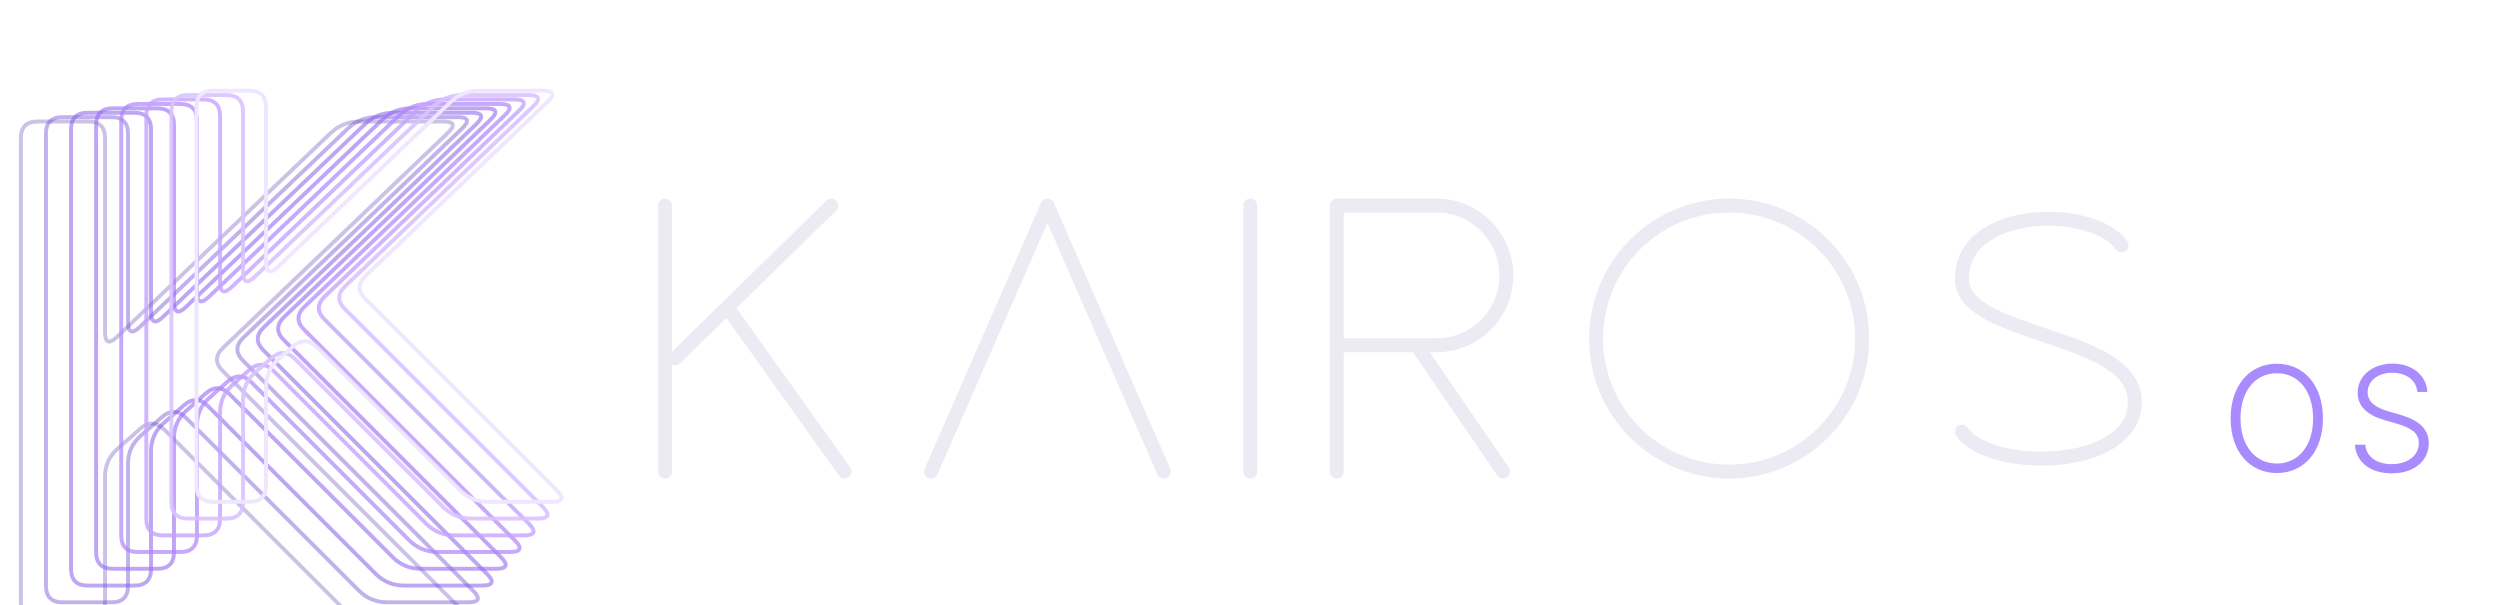
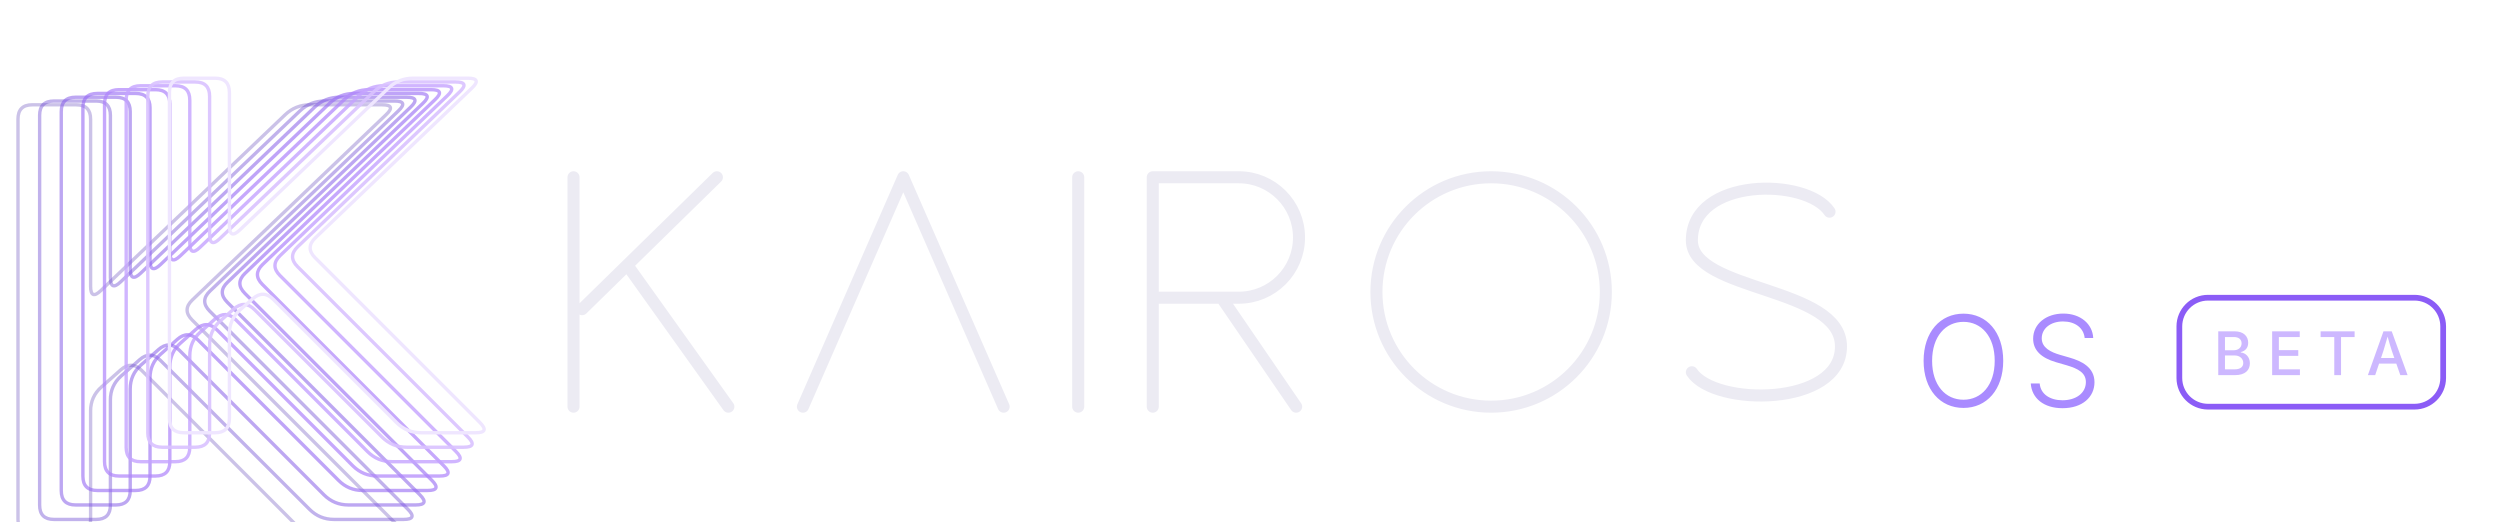
- <svg xmlns="http://www.w3.org/2000/svg" viewBox="0 0 1654 400">
+ <svg xmlns="http://www.w3.org/2000/svg" viewBox="0 0 1918 400">
  <g transform="translate(-20 -60)">
    <g fill="none" stroke-linejoin="round" stroke-linecap="round">
      <path class="e" style="--i:7" d="M33.8 151.4 Q33.8 140.4 44.8 140.4L78.5 140.4 Q89.5 140.4 89.5 151.4L89.5 279.5 Q89.5 290.5 97.4 282.9L238.8 148.0 Q246.8 140.4 257.8 140.4L313.2 140.4 Q324.2 140.4 316.2 148.0L167.6 290.1 Q159.6 297.7 167.4 305.5L323.7 461.8 Q331.5 469.6 320.5 469.6L265.0 469.6 Q254.0 469.6 246.2 461.8L128.7 344.2 Q120.9 336.5 112.7 343.7L97.7 357.0 Q89.5 364.3 89.5 375.3L89.5 458.6 Q89.5 469.6 78.5 469.6L44.8 469.6 Q33.8 469.6 33.8 458.6Z" stroke="#5233b3" stroke-opacity="0.30" stroke-width="2.6" />
      <path class="e" style="--i:6" d="M50.4 148.5 Q50.4 137.5 61.4 137.5L93.7 137.5 Q104.7 137.5 104.7 148.5L104.7 272.8 Q104.7 283.8 112.6 276.2L250.1 145.1 Q258.1 137.5 269.1 137.5L322.6 137.5 Q333.6 137.5 325.6 145.1L181.1 283.3 Q173.1 290.9 180.9 298.7L332.9 450.7 Q340.7 458.5 329.7 458.5L276.2 458.5 Q265.2 458.5 257.4 450.7L143.1 336.5 Q135.4 328.7 127.1 336.0L112.9 348.5 Q104.7 355.8 104.7 366.8L104.7 447.5 Q104.7 458.5 93.7 458.5L61.4 458.5 Q50.4 458.5 50.4 447.5Z" stroke="#6640cf" stroke-opacity="0.40" stroke-width="2.6" />
      <path class="e" style="--i:5" d="M67.0 145.6 Q67.0 134.6 78.0 134.6L108.9 134.6 Q119.9 134.6 119.9 145.6L119.9 266.2 Q119.9 277.2 127.9 269.6L261.4 142.2 Q269.4 134.6 280.4 134.6L332.0 134.6 Q343.0 134.6 335.0 142.2L194.6 276.5 Q186.6 284.1 194.4 291.9L342.1 439.6 Q349.9 447.4 338.9 447.4L287.3 447.4 Q276.3 447.4 268.5 439.6L157.6 328.7 Q149.8 320.9 141.6 328.2L128.1 340.1 Q119.9 347.4 119.9 358.4L119.9 436.4 Q119.9 447.4 108.9 447.4L78.0 447.4 Q67.0 447.4 67.0 436.4Z" stroke="#7d50e6" stroke-opacity="0.50" stroke-width="2.6" />
      <path class="e" style="--i:4" d="M83.6 142.7 Q83.6 131.7 94.6 131.7L124.1 131.7 Q135.1 131.7 135.1 142.7L135.1 259.6 Q135.1 270.6 143.1 263.0L272.8 139.3 Q280.7 131.7 291.7 131.7L341.4 131.7 Q352.4 131.7 344.4 139.3L208.0 269.7 Q200.1 277.3 207.9 285.1L351.3 428.5 Q359.1 436.3 348.1 436.3L298.4 436.3 Q287.4 436.3 279.7 428.5L172.0 320.9 Q164.2 313.1 156.0 320.4L143.4 331.6 Q135.1 338.9 135.1 349.9L135.1 425.3 Q135.1 436.3 124.1 436.3L94.6 436.3 Q83.6 436.3 83.6 425.3Z" stroke="#9568f3" stroke-opacity="0.60" stroke-width="2.6" />
      <path class="e" style="--i:3" d="M100.2 139.8 Q100.2 128.8 111.2 128.8L139.3 128.8 Q150.3 128.8 150.3 139.8L150.3 252.9 Q150.3 263.9 158.3 256.3L284.1 136.4 Q292.0 128.8 303.0 128.8L350.8 128.8 Q361.8 128.8 353.8 136.4L221.5 262.9 Q213.6 270.5 221.3 278.2L360.6 417.5 Q368.3 425.2 357.3 425.2L309.6 425.2 Q298.6 425.2 290.8 417.5L186.5 313.1 Q178.7 305.3 170.4 312.6L158.6 323.1 Q150.3 330.4 150.3 341.4L150.3 414.2 Q150.3 425.2 139.3 425.2L111.2 425.2 Q100.2 425.2 100.2 414.2Z" stroke="#ae84fb" stroke-opacity="0.70" stroke-width="2.6" />
      <path class="e" style="--i:2" d="M116.8 136.8 Q116.8 125.8 127.8 125.8L154.6 125.8 Q165.6 125.8 165.6 136.8L165.6 246.3 Q165.6 257.3 173.5 249.7L295.4 133.4 Q303.4 125.8 314.4 125.8L360.2 125.8 Q371.2 125.8 363.2 133.4L235.0 256.0 Q227.0 263.6 234.8 271.4L369.8 406.4 Q377.6 414.2 366.6 414.2L320.7 414.2 Q309.7 414.2 301.9 406.4L200.9 305.3 Q193.1 297.6 184.9 304.8L173.8 314.7 Q165.6 321.9 165.6 332.9L165.6 403.2 Q165.6 414.2 154.6 414.2L127.8 414.2 Q116.8 414.2 116.8 403.2Z" stroke="#c4a2ff" stroke-opacity="0.80" stroke-width="2.6" />
      <path class="e" style="--i:1" d="M133.4 133.9 Q133.4 122.9 144.4 122.9L169.8 122.9 Q180.8 122.9 180.8 133.9L180.8 239.6 Q180.8 250.6 188.7 243.0L306.7 130.5 Q314.7 122.9 325.7 122.9L369.6 122.9 Q380.6 122.9 372.6 130.5L248.5 249.2 Q240.5 256.8 248.3 264.6L379.0 395.3 Q386.8 403.1 375.8 403.1L331.9 403.1 Q320.9 403.1 313.1 395.3L215.3 297.6 Q207.6 289.8 199.3 297.1L189.0 306.2 Q180.8 313.5 180.8 324.5L180.8 392.1 Q180.8 403.1 169.8 403.1L144.4 403.1 Q133.4 403.1 133.4 392.1Z" stroke="#d9c2ff" stroke-opacity="0.90" stroke-width="2.6" />
      <path class="e" style="--i:0" d="M150.0 131.0 Q150.0 120.0 161.0 120.0L185.0 120.0 Q196.0 120.0 196.0 131.0L196.0 233.0 Q196.0 244.0 204.0 236.4L318.0 127.6 Q326.0 120.0 337.0 120.0L379.0 120.0 Q390.0 120.0 382.0 127.6L262.0 242.4 Q254.0 250.0 261.8 257.8L388.2 384.2 Q396.0 392.0 385.0 392.0L343.0 392.0 Q332.0 392.0 324.2 384.2L229.8 289.8 Q222.0 282.0 213.8 289.3L204.2 297.7 Q196.0 305.0 196.0 316.0L196.0 381.0 Q196.0 392.0 185.0 392.0L161.0 392.0 Q150.0 392.0 150.0 381.0Z" stroke="#efe6ff" stroke-opacity="1.00" stroke-width="2.6" />
    </g>
  </g>
  <g transform="translate(440 92) scale(2.2)">
    <path d="M0 20 V100 M50 20 L3 66 M19 51 L54 100 M80 100 L115 20 L150 100 M176 20 V100 M202 100 V20 H232 A21 21 0 0 1 232 62 H202 M226 62 L252 100 M280 60 A40 40 0 1 0 360 60 A40 40 0 1 0 280 60 M438 32 C430 20 390 20 390 42 C390 60 442 58 442 79 C442 100 398 100 390 88" fill="none" stroke="#ecebf3" stroke-width="4.2" stroke-linecap="round" stroke-linejoin="round" />
    <text x="468" y="100" fill="#a98bff" font-family="Inter,system-ui,sans-serif" font-weight="300" font-size="44" letter-spacing="4">OS</text>
+     <g transform="translate(560 62)">
+       <rect x="0" y="0" width="92" height="38" rx="10" fill="none" stroke="#8b5cf6" stroke-width="2" />
+       <text x="46" y="27" text-anchor="middle" fill="#cdb8ff" font-family="Inter,system-ui,sans-serif" font-weight="500" font-size="21" letter-spacing="5">BETA</text>
+     </g>
  </g>
</svg>
